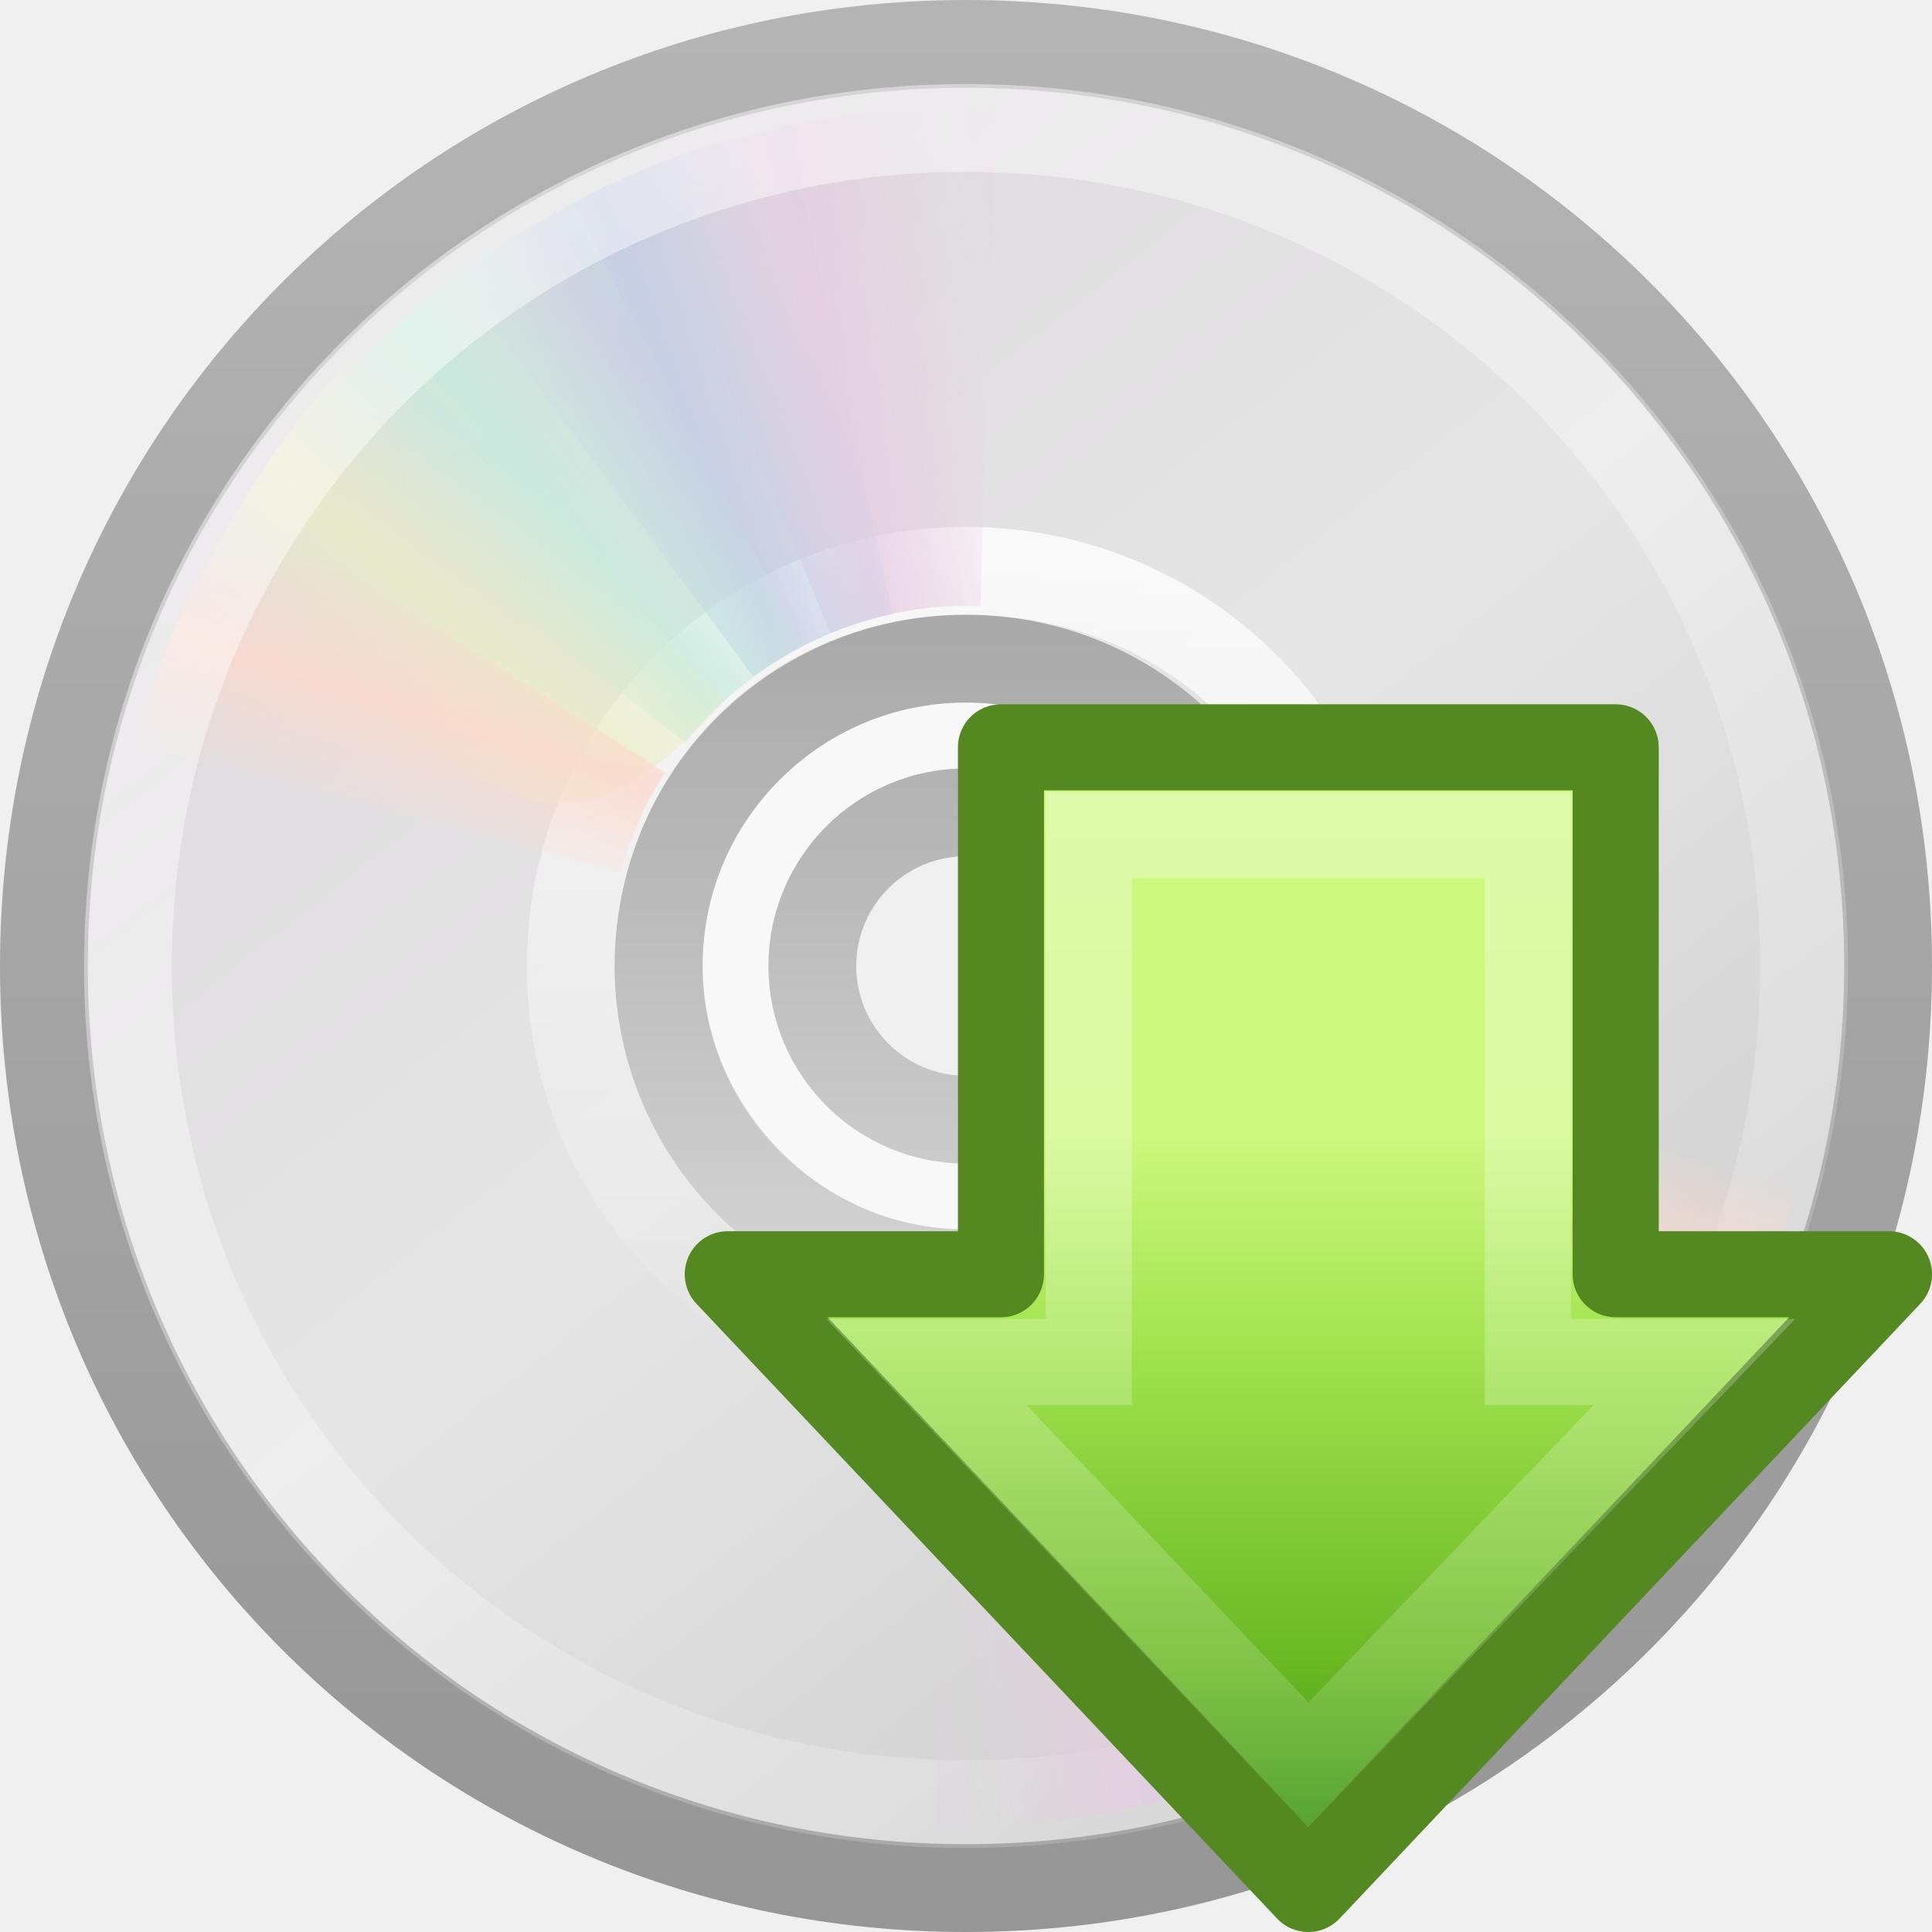
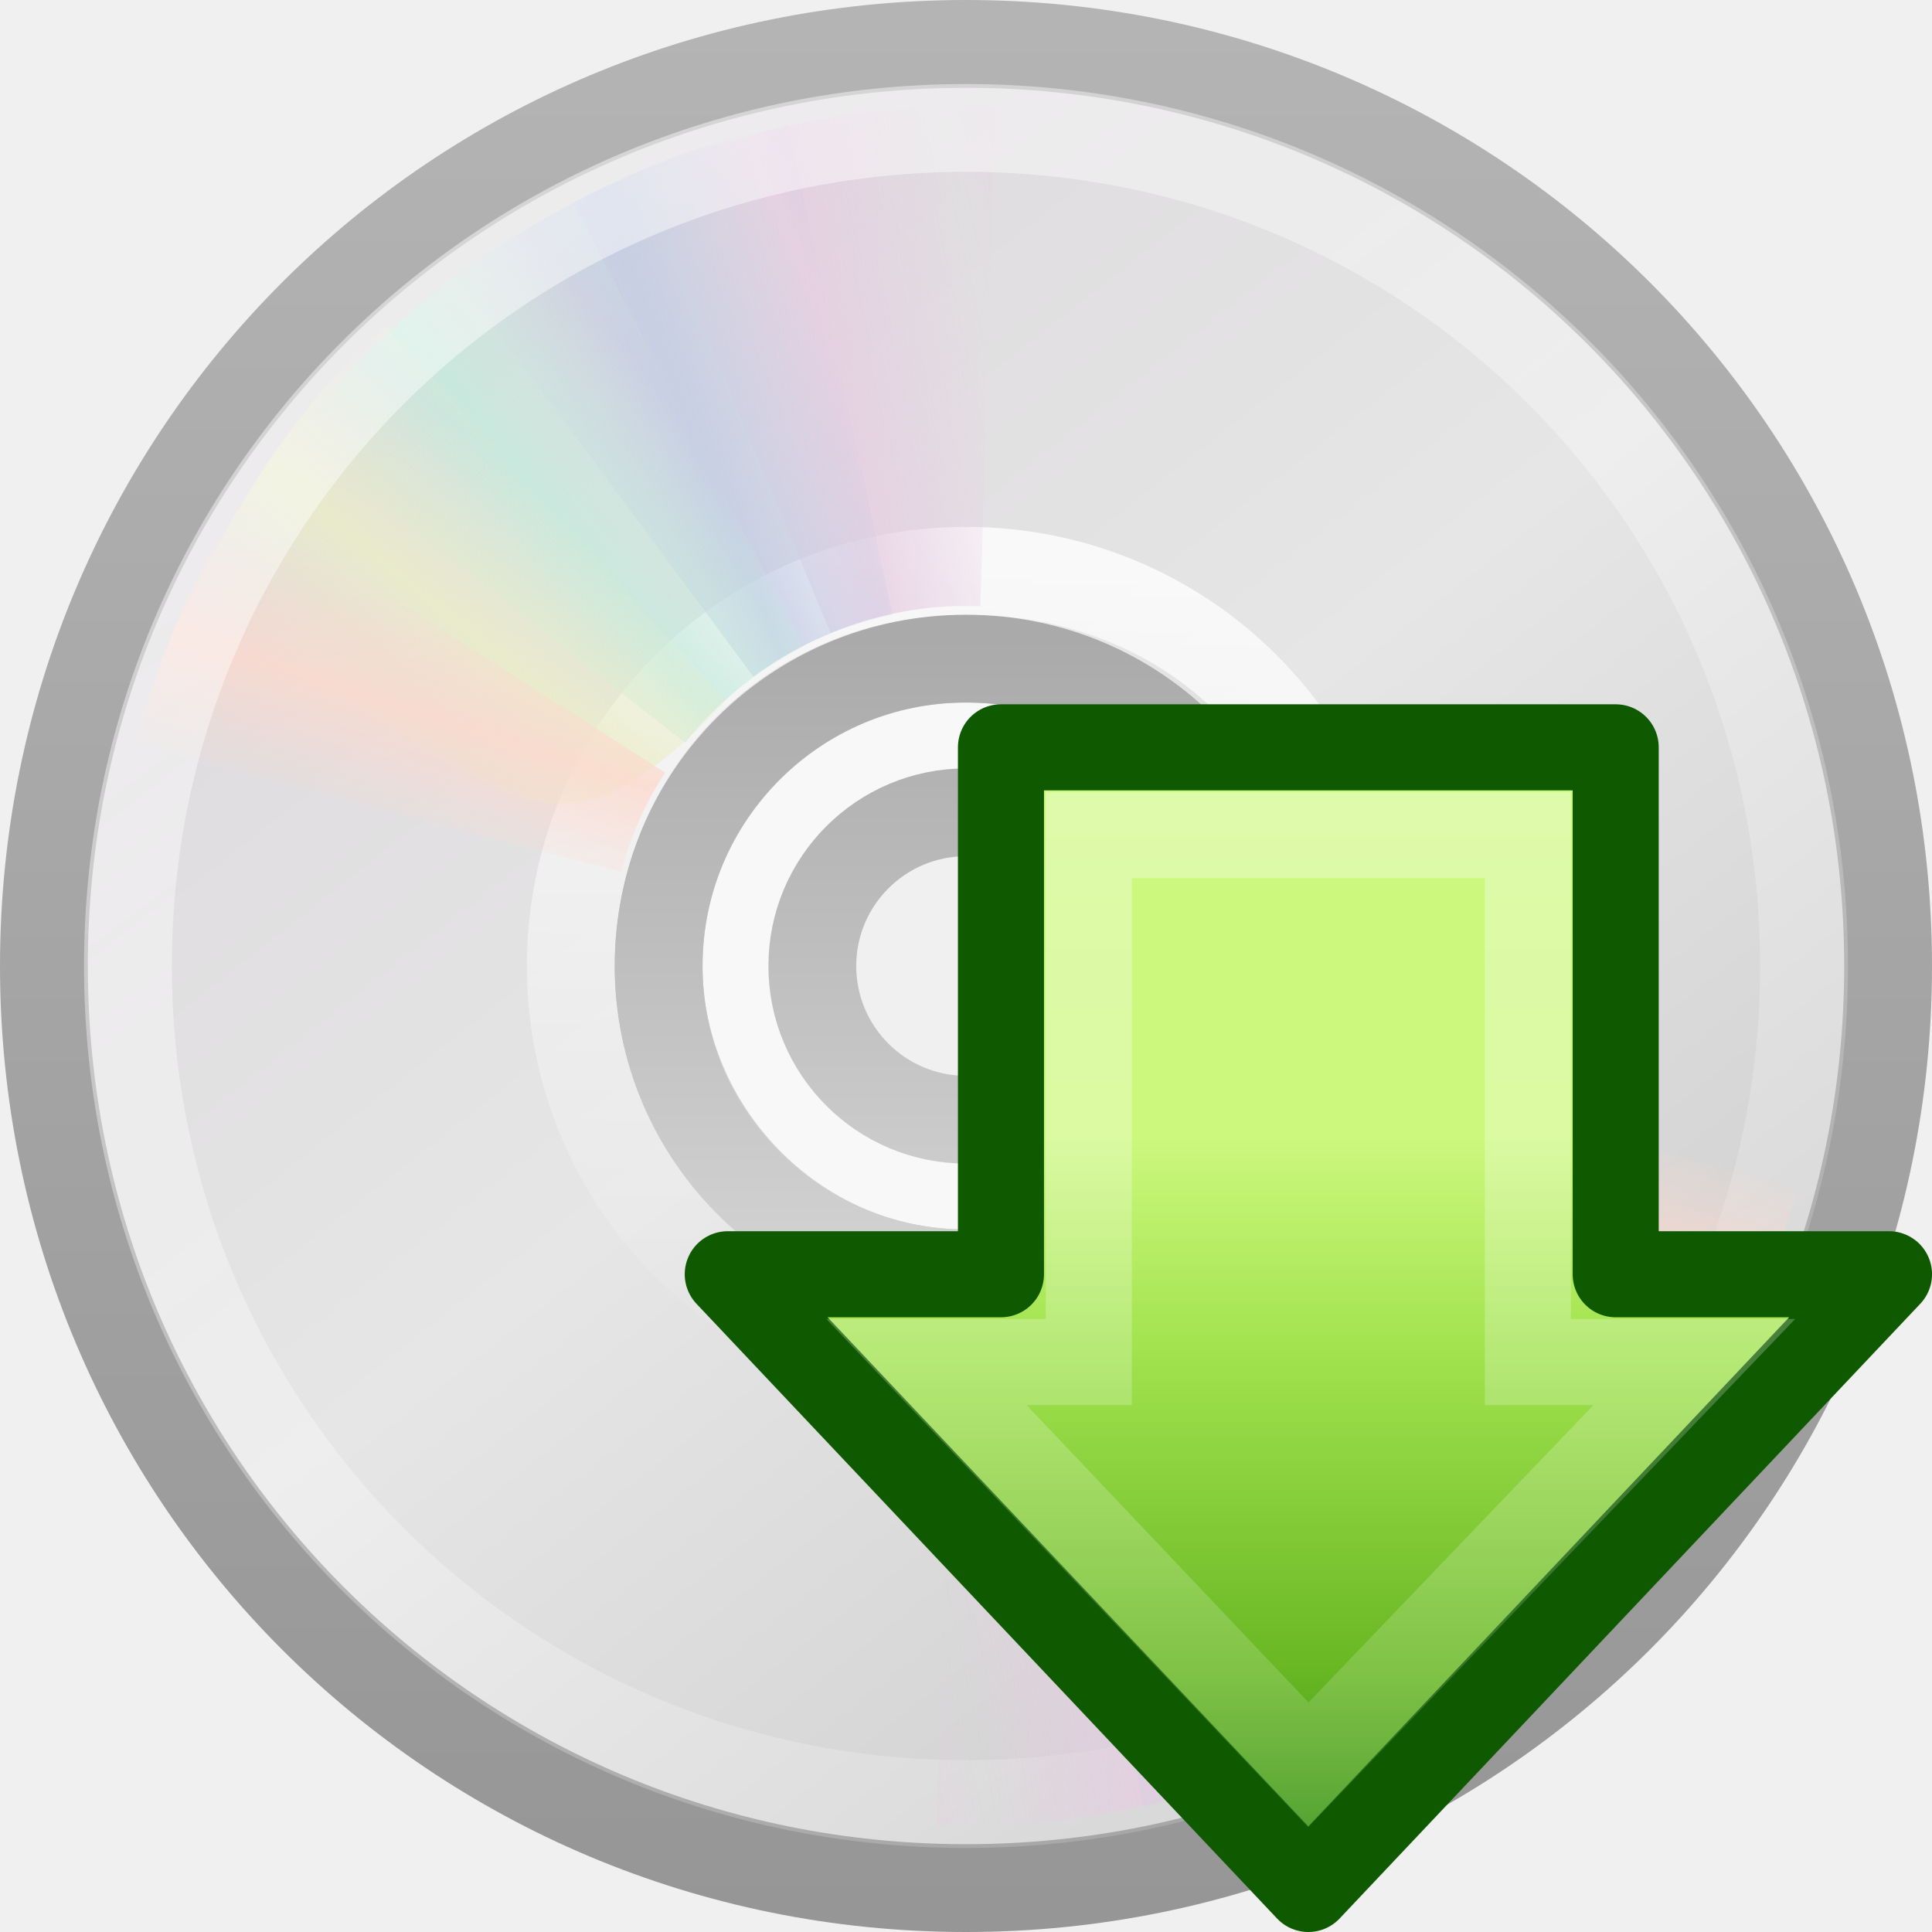
<svg xmlns="http://www.w3.org/2000/svg" xmlns:xlink="http://www.w3.org/1999/xlink" version="1.0" width="22" height="22" id="svg2890">
  <defs id="defs2892">
    <linearGradient id="linearGradient4222">
      <stop id="stop4224" style="stop-color:#ffffff;stop-opacity:1" offset="0" />
      <stop id="stop4226" style="stop-color:#ffffff;stop-opacity:0" offset="1" />
    </linearGradient>
    <linearGradient x1="8.527" y1="33.332" x2="57.411" y2="33.332" id="linearGradient3714" xlink:href="#linearGradient4222" gradientUnits="userSpaceOnUse" gradientTransform="matrix(0,0.39055,-0.3872368,0,-30.07989,-6.111326)" />
    <linearGradient id="linearGradient2264">
      <stop id="stop3244-gr" style="stop-color:#cdf87e;stop-opacity:1" offset="0" />
      <stop id="stop3246-gr" style="stop-color:#a2e34f;stop-opacity:1" offset="0.262" />
      <stop id="stop3248-gr" style="stop-color:#68b723;stop-opacity:1" offset="0.661" />
      <stop id="stop3250-gr" style="stop-color:#1d7e0d;stop-opacity:1" offset="1" />
    </linearGradient>
    <linearGradient x1="28.671" y1="23.891" x2="1.31" y2="23.891" id="linearGradient3712" xlink:href="#linearGradient2264" gradientUnits="userSpaceOnUse" gradientTransform="matrix(0,-0.3367372,-0.3354294,0,-32.28885,11.19523)" />
    <linearGradient id="linearGradient3772">
      <stop id="stop3774" style="stop-color:#b4b4b4;stop-opacity:1" offset="0" />
      <stop id="stop3776" style="stop-color:#969696;stop-opacity:1" offset="1" />
    </linearGradient>
    <linearGradient x1="12.274" y1="32.416" x2="35.391" y2="14.203" id="linearGradient3263" gradientUnits="userSpaceOnUse">
      <stop id="stop3265" style="stop-color:#dedbde;stop-opacity:1" offset="0" />
      <stop id="stop3267" style="stop-color:#e6e6e6;stop-opacity:1" offset="0.5" />
      <stop id="stop3269" style="stop-color:#d2d2d2;stop-opacity:1" offset="1" />
    </linearGradient>
    <linearGradient id="linearGradient3428">
      <stop id="stop3430" style="stop-color:#aaaaaa;stop-opacity:1" offset="0" />
      <stop id="stop3432" style="stop-color:#d4d4d4;stop-opacity:1" offset="1" />
    </linearGradient>
    <linearGradient id="linearGradient6036">
      <stop id="stop6038" style="stop-color:#ffffff;stop-opacity:1" offset="0" />
      <stop id="stop6040" style="stop-color:#ffffff;stop-opacity:0" offset="1" />
    </linearGradient>
    <linearGradient id="linearGradient3519">
      <stop id="stop3521" style="stop-color:#fcd9cd;stop-opacity:1" offset="0" />
      <stop id="stop3523" style="stop-color:#fcd9cd;stop-opacity:0" offset="1" />
    </linearGradient>
    <linearGradient id="linearGradient3511">
      <stop id="stop3513" style="stop-color:#ebeec7;stop-opacity:1" offset="0" />
      <stop id="stop3515" style="stop-color:#ebeec7;stop-opacity:0" offset="1" />
    </linearGradient>
    <linearGradient id="linearGradient3503">
      <stop id="stop3505" style="stop-color:#c4ebdd;stop-opacity:1" offset="0" />
      <stop id="stop3507" style="stop-color:#c4ebdd;stop-opacity:0" offset="1" />
    </linearGradient>
    <linearGradient id="linearGradient3495">
      <stop id="stop3497" style="stop-color:#c1cbe4;stop-opacity:1" offset="0" />
      <stop id="stop3499" style="stop-color:#c1cbe4;stop-opacity:0" offset="1" />
    </linearGradient>
    <linearGradient id="linearGradient3487">
      <stop id="stop3489" style="stop-color:#e6cde2;stop-opacity:1" offset="0" />
      <stop id="stop3491" style="stop-color:#e6cde2;stop-opacity:0" offset="1" />
    </linearGradient>
    <linearGradient x1="12.274" y1="32.416" x2="35.391" y2="14.203" id="linearGradient3456" xlink:href="#linearGradient3263" gradientUnits="userSpaceOnUse" gradientTransform="matrix(0,0.6000053,-0.6000053,0,25.86013,-2.400131)" />
    <linearGradient x1="-21.916" y1="3" x2="-21.916" y2="45.033" id="linearGradient3458" xlink:href="#linearGradient3772" gradientUnits="userSpaceOnUse" gradientTransform="matrix(0.5121951,0,0,0.5121951,25.45284,-0.2926833)" />
    <linearGradient x1="21.448" y1="15.5" x2="21.448" y2="32.509" id="linearGradient3460" xlink:href="#linearGradient3428" gradientUnits="userSpaceOnUse" gradientTransform="matrix(0.4374999,0,0,0.4374999,1.5,1.5)" />
    <linearGradient x1="18.776" y1="4.038" x2="18.203" y2="45.962" id="linearGradient3462" xlink:href="#linearGradient6036" gradientUnits="userSpaceOnUse" gradientTransform="matrix(0.2272999,0,0,0.2272999,6.465927,6.317502)" />
    <linearGradient x1="20.58" y1="10.775" x2="24.274" y2="9.862" id="linearGradient3464" xlink:href="#linearGradient3487" gradientUnits="userSpaceOnUse" spreadMethod="reflect" />
    <linearGradient x1="17.495" y1="11.2" x2="21.047" y2="9.796" id="linearGradient3466" xlink:href="#linearGradient3495" gradientUnits="userSpaceOnUse" spreadMethod="reflect" />
    <linearGradient x1="14.085" y1="13.046" x2="16.994" y2="10.732" id="linearGradient3468" xlink:href="#linearGradient3503" gradientUnits="userSpaceOnUse" spreadMethod="reflect" />
    <linearGradient x1="12.372" y1="16.188" x2="14.609" y2="13.462" id="linearGradient3470" xlink:href="#linearGradient3511" gradientUnits="userSpaceOnUse" spreadMethod="reflect" />
    <linearGradient x1="10.609" y1="17.886" x2="9.73" y2="20.613" id="linearGradient3472" xlink:href="#linearGradient3519" gradientUnits="userSpaceOnUse" spreadMethod="reflect" />
    <linearGradient x1="10.502" y1="3.61" x2="48.799" y2="54.698" id="linearGradient3474" xlink:href="#linearGradient6036" gradientUnits="userSpaceOnUse" gradientTransform="matrix(0.4820056,0,0,0.4820056,0.2646087,-5.013717e-2)" />
    <linearGradient x1="20.58" y1="10.775" x2="24.274" y2="9.862" id="linearGradient3476" xlink:href="#linearGradient3487" gradientUnits="userSpaceOnUse" spreadMethod="reflect" />
    <linearGradient x1="17.495" y1="11.2" x2="21.047" y2="9.796" id="linearGradient3478" xlink:href="#linearGradient3495" gradientUnits="userSpaceOnUse" spreadMethod="reflect" />
    <linearGradient x1="14.085" y1="13.046" x2="16.994" y2="10.732" id="linearGradient3480" xlink:href="#linearGradient3503" gradientUnits="userSpaceOnUse" spreadMethod="reflect" />
    <linearGradient x1="12.372" y1="16.188" x2="14.609" y2="13.462" id="linearGradient3482" xlink:href="#linearGradient3511" gradientUnits="userSpaceOnUse" spreadMethod="reflect" />
    <linearGradient x1="10.609" y1="17.886" x2="9.73" y2="20.613" id="linearGradient3484" xlink:href="#linearGradient3519" gradientUnits="userSpaceOnUse" spreadMethod="reflect" />
  </defs>
  <g id="layer1">
    <g transform="translate(-1,-0.9999999)" id="g3437">
      <path d="M 22.5,12 C 22.5,6.18 17.82,1.5 12,1.5 C 6.18,1.5 1.5,6.18 1.5,12 C 1.5,17.82 6.18,22.5 12,22.5 C 17.82,22.5 22.5,17.82 22.5,12 z M 15.5,12 C 15.5,13.971 13.93,15.5 12,15.5 C 10.029,15.5 8.5,13.845 8.5,12 C 8.5,10.114 9.964,8.5 12,8.5 C 14.078,8.5 15.5,9.988 15.5,12 z" id="path2781" style="fill:url(#linearGradient3456);fill-rule:nonzero;stroke:url(#linearGradient3458);stroke-width:1;stroke-miterlimit:4;stroke-opacity:1" />
      <path d="M 12,8.085 C 9.839,8.085 8.085,9.839 8.085,12 C 8.085,14.161 9.839,15.915 12,15.915 C 14.161,15.915 15.915,14.161 15.915,12 C 15.915,9.839 14.161,8.085 12,8.085 z M 12,10.043 C 13.081,10.043 13.957,10.919 13.957,12 C 13.957,13.081 13.081,13.957 12,13.957 C 10.919,13.957 10.043,13.081 10.043,12 C 10.043,10.919 10.919,10.043 12,10.043 z" id="path2474" style="opacity:0.5;fill:#ffffff;fill-opacity:1;fill-rule:nonzero;stroke:none;stroke-width:1;marker:none;visibility:visible;display:inline;overflow:visible;enable-background:accumulate" />
      <path d="M 12,8.5 C 10.068,8.5 8.5,10.068 8.5,12 C 8.5,13.932 10.068,15.5 12,15.5 C 13.932,15.5 15.5,13.932 15.5,12 C 15.5,10.068 13.932,8.5 12,8.5 L 12,8.5 z M 12,10.25 C 12.966,10.25 13.75,11.034 13.75,12 C 13.75,12.966 12.966,13.75 12,13.75 C 11.034,13.75 10.25,12.966 10.25,12 C 10.25,11.034 11.034,10.25 12,10.25 z" id="path3418" style="fill:none;stroke:url(#linearGradient3460);stroke-width:1;stroke-linecap:butt;stroke-linejoin:round;marker:none;stroke-miterlimit:4;stroke-dasharray:none;stroke-dashoffset:0;stroke-opacity:1;visibility:visible;display:inline;overflow:visible;enable-background:accumulate" />
      <path d="M 12,7.5 C 9.506,7.5 7.5,9.506 7.5,12 C 7.5,14.494 9.506,16.5 12,16.5 C 14.494,16.5 16.5,14.494 16.5,12 C 16.5,9.506 14.494,7.5 12,7.5 L 12,7.5 L 12,7.5 L 12,7.5 z" id="path3281" style="opacity:0.8;fill:none;stroke:url(#linearGradient3462);stroke-width:1;stroke-miterlimit:4;stroke-opacity:1" />
      <g transform="matrix(0.4893625,0,0,0.4893625,0.2553,0.2553)" id="g3527">
        <path d="M 15.857,5.731 L 20.625,16.344 C 21.66,15.885 22.795,15.625 24,15.625 C 24.032,15.625 24.062,15.625 24.094,15.625 L 24.108,4.005 C 21.166,3.934 18.565,4.662 15.857,5.731 L 15.857,5.731 z" transform="matrix(0.9996011,2.824295e-2,-2.824295e-2,0.9996011,0.6924114,-0.6708346)" id="path3296" style="opacity:0.8;fill:url(#linearGradient3464);fill-opacity:1;fill-rule:nonzero;stroke:none" />
        <path d="M 12.121,7.906 L 19.052,17.266 C 19.966,16.596 21.018,16.099 22.195,15.841 C 22.226,15.834 22.255,15.827 22.287,15.821 L 19.857,4.426 C 16.968,4.988 14.538,6.282 12.121,7.906 L 12.121,7.906 z" id="path3308" style="opacity:0.8;fill:url(#linearGradient3466);fill-opacity:1;fill-rule:nonzero;stroke:none" />
        <path d="M 8.252,11.647 L 17.466,18.802 C 18.175,17.919 19.063,17.166 20.133,16.612 C 20.161,16.598 20.187,16.584 20.216,16.569 L 14.866,6.251 C 12.221,7.541 10.166,9.452 8.252,11.647 z" id="path3310" style="opacity:0.8;fill:url(#linearGradient3468);fill-opacity:1;fill-rule:nonzero;stroke:none" />
        <path d="M 5.633,16.074 C 12.808,18.316 13.483,23.105 18.41,17.828 L 10.5,9.132 C 8.279,11.063 6.913,13.459 5.633,16.074 z" id="path3312" style="opacity:0.8;fill:url(#linearGradient3470);fill-opacity:1;fill-rule:nonzero;stroke:none" />
        <path d="M 7.155,13.193 C 5.972,14.945 5.248,16.83 4.63,18.837 L 15.969,21.812 C 16.184,21.049 16.487,20.298 16.938,19.594 C 16.955,19.567 16.982,19.527 17,19.5 L 7.155,13.193 z" id="path3314" style="opacity:0.8;fill:url(#linearGradient3472);fill-opacity:1;fill-rule:nonzero;stroke:none" />
      </g>
      <path d="M 12,2.457 C 6.711,2.457 2.457,6.711 2.457,12 C 2.457,17.289 6.711,21.543 12,21.543 C 17.289,21.543 21.543,17.289 21.543,12 C 21.543,6.711 17.289,2.457 12,2.457 L 12,2.457 L 12,2.457 z" id="path3272" style="opacity:0.5;fill:none;stroke:url(#linearGradient3474);stroke-width:1;stroke-miterlimit:4;stroke-opacity:1" />
      <g transform="matrix(-0.4893625,0,0,-0.4893625,23.7447,23.74021)" id="g3297">
        <path d="M 15.857,5.731 L 20.625,16.344 C 21.66,15.885 22.795,15.625 24,15.625 C 24.032,15.625 24.062,15.625 24.094,15.625 L 24.108,4.005 C 21.166,3.934 18.565,4.662 15.857,5.731 L 15.857,5.731 z" transform="matrix(0.9996011,2.824295e-2,-2.824295e-2,0.9996011,0.6924114,-0.6708346)" id="path3299" style="opacity:0.8;fill:url(#linearGradient3476);fill-opacity:1;fill-rule:nonzero;stroke:none" />
        <path d="M 12.121,7.906 L 19.052,17.266 C 19.966,16.596 21.018,16.099 22.195,15.841 C 22.226,15.834 22.255,15.827 22.287,15.821 L 19.857,4.426 C 16.968,4.988 14.538,6.282 12.121,7.906 L 12.121,7.906 z" id="path3301" style="opacity:0.8;fill:url(#linearGradient3478);fill-opacity:1;fill-rule:nonzero;stroke:none" />
        <path d="M 8.252,11.647 L 17.466,18.802 C 18.175,17.919 19.063,17.166 20.133,16.612 C 20.161,16.598 20.187,16.584 20.216,16.569 L 14.866,6.251 C 12.221,7.541 10.166,9.452 8.252,11.647 z" id="path3303" style="opacity:0.8;fill:url(#linearGradient3480);fill-opacity:1;fill-rule:nonzero;stroke:none" />
        <path d="M 5.633,16.074 C 12.808,18.316 13.483,23.105 18.41,17.828 L 10.5,9.132 C 8.279,11.063 6.913,13.459 5.633,16.074 z" id="path3305" style="opacity:0.8;fill:url(#linearGradient3482);fill-opacity:1;fill-rule:nonzero;stroke:none" />
        <path d="M 7.155,13.193 C 5.972,14.945 5.248,16.83 4.63,18.837 L 15.969,21.812 C 16.184,21.049 16.487,20.298 16.938,19.594 C 16.955,19.567 16.982,19.527 17,19.5 L 7.155,13.193 z" id="path3307" style="opacity:0.8;fill:url(#linearGradient3484);fill-opacity:1;fill-rule:nonzero;stroke:none" />
      </g>
    </g>
  </g>
  <g transform="translate(55.20118,11.38695)" id="g3708">
-     <path d="M -33.691,3.123 L -40.303,10.123 L -46.914,3.123 L -43.803,3.123 L -43.803,-2.877 L -36.803,-2.877 L -36.803,3.123 L -33.691,3.123 L -33.691,3.123 L -33.691,3.123 z" id="path4348" style="fill:url(#linearGradient3712);fill-opacity:1;fill-rule:nonzero;stroke:#548820;stroke-width:0.98;stroke-linecap:round;stroke-linejoin:round;marker:none;stroke-miterlimit:4;stroke-dasharray:none;stroke-dashoffset:0;stroke-opacity:1;visibility:visible;display:inline;overflow:visible" />
+     <path d="M -33.691,3.123 L -40.303,10.123 L -46.914,3.123 L -43.803,3.123 L -43.803,-2.877 L -36.803,-2.877 L -36.803,3.123 L -33.691,3.123 L -33.691,3.123 L -33.691,3.123 z" id="path4348" style="fill:url(#linearGradient3712);fill-opacity:1;fill-rule:nonzero;stroke:#0f5a00;stroke-width:0.98;stroke-linecap:round;stroke-linejoin:round;marker:none;stroke-miterlimit:4;stroke-dasharray:none;stroke-dashoffset:0;stroke-opacity:1;visibility:visible;display:inline;overflow:visible" />
    <path d="M -35.908,4.123 L -40.303,8.709 L -44.651,4.123 L -42.803,4.123 L -42.803,-1.877 L -37.803,-1.877 L -37.803,4.123 L -35.908,4.123 L -35.908,4.123 L -35.908,4.123 z" id="path4360" style="opacity:0.354;fill:none;stroke:url(#linearGradient3714);stroke-width:0.98;stroke-linecap:butt;stroke-linejoin:miter;marker:none;stroke-miterlimit:4;stroke-dasharray:none;stroke-dashoffset:0;stroke-opacity:1;visibility:visible;display:inline;overflow:visible" />
  </g>
</svg>
